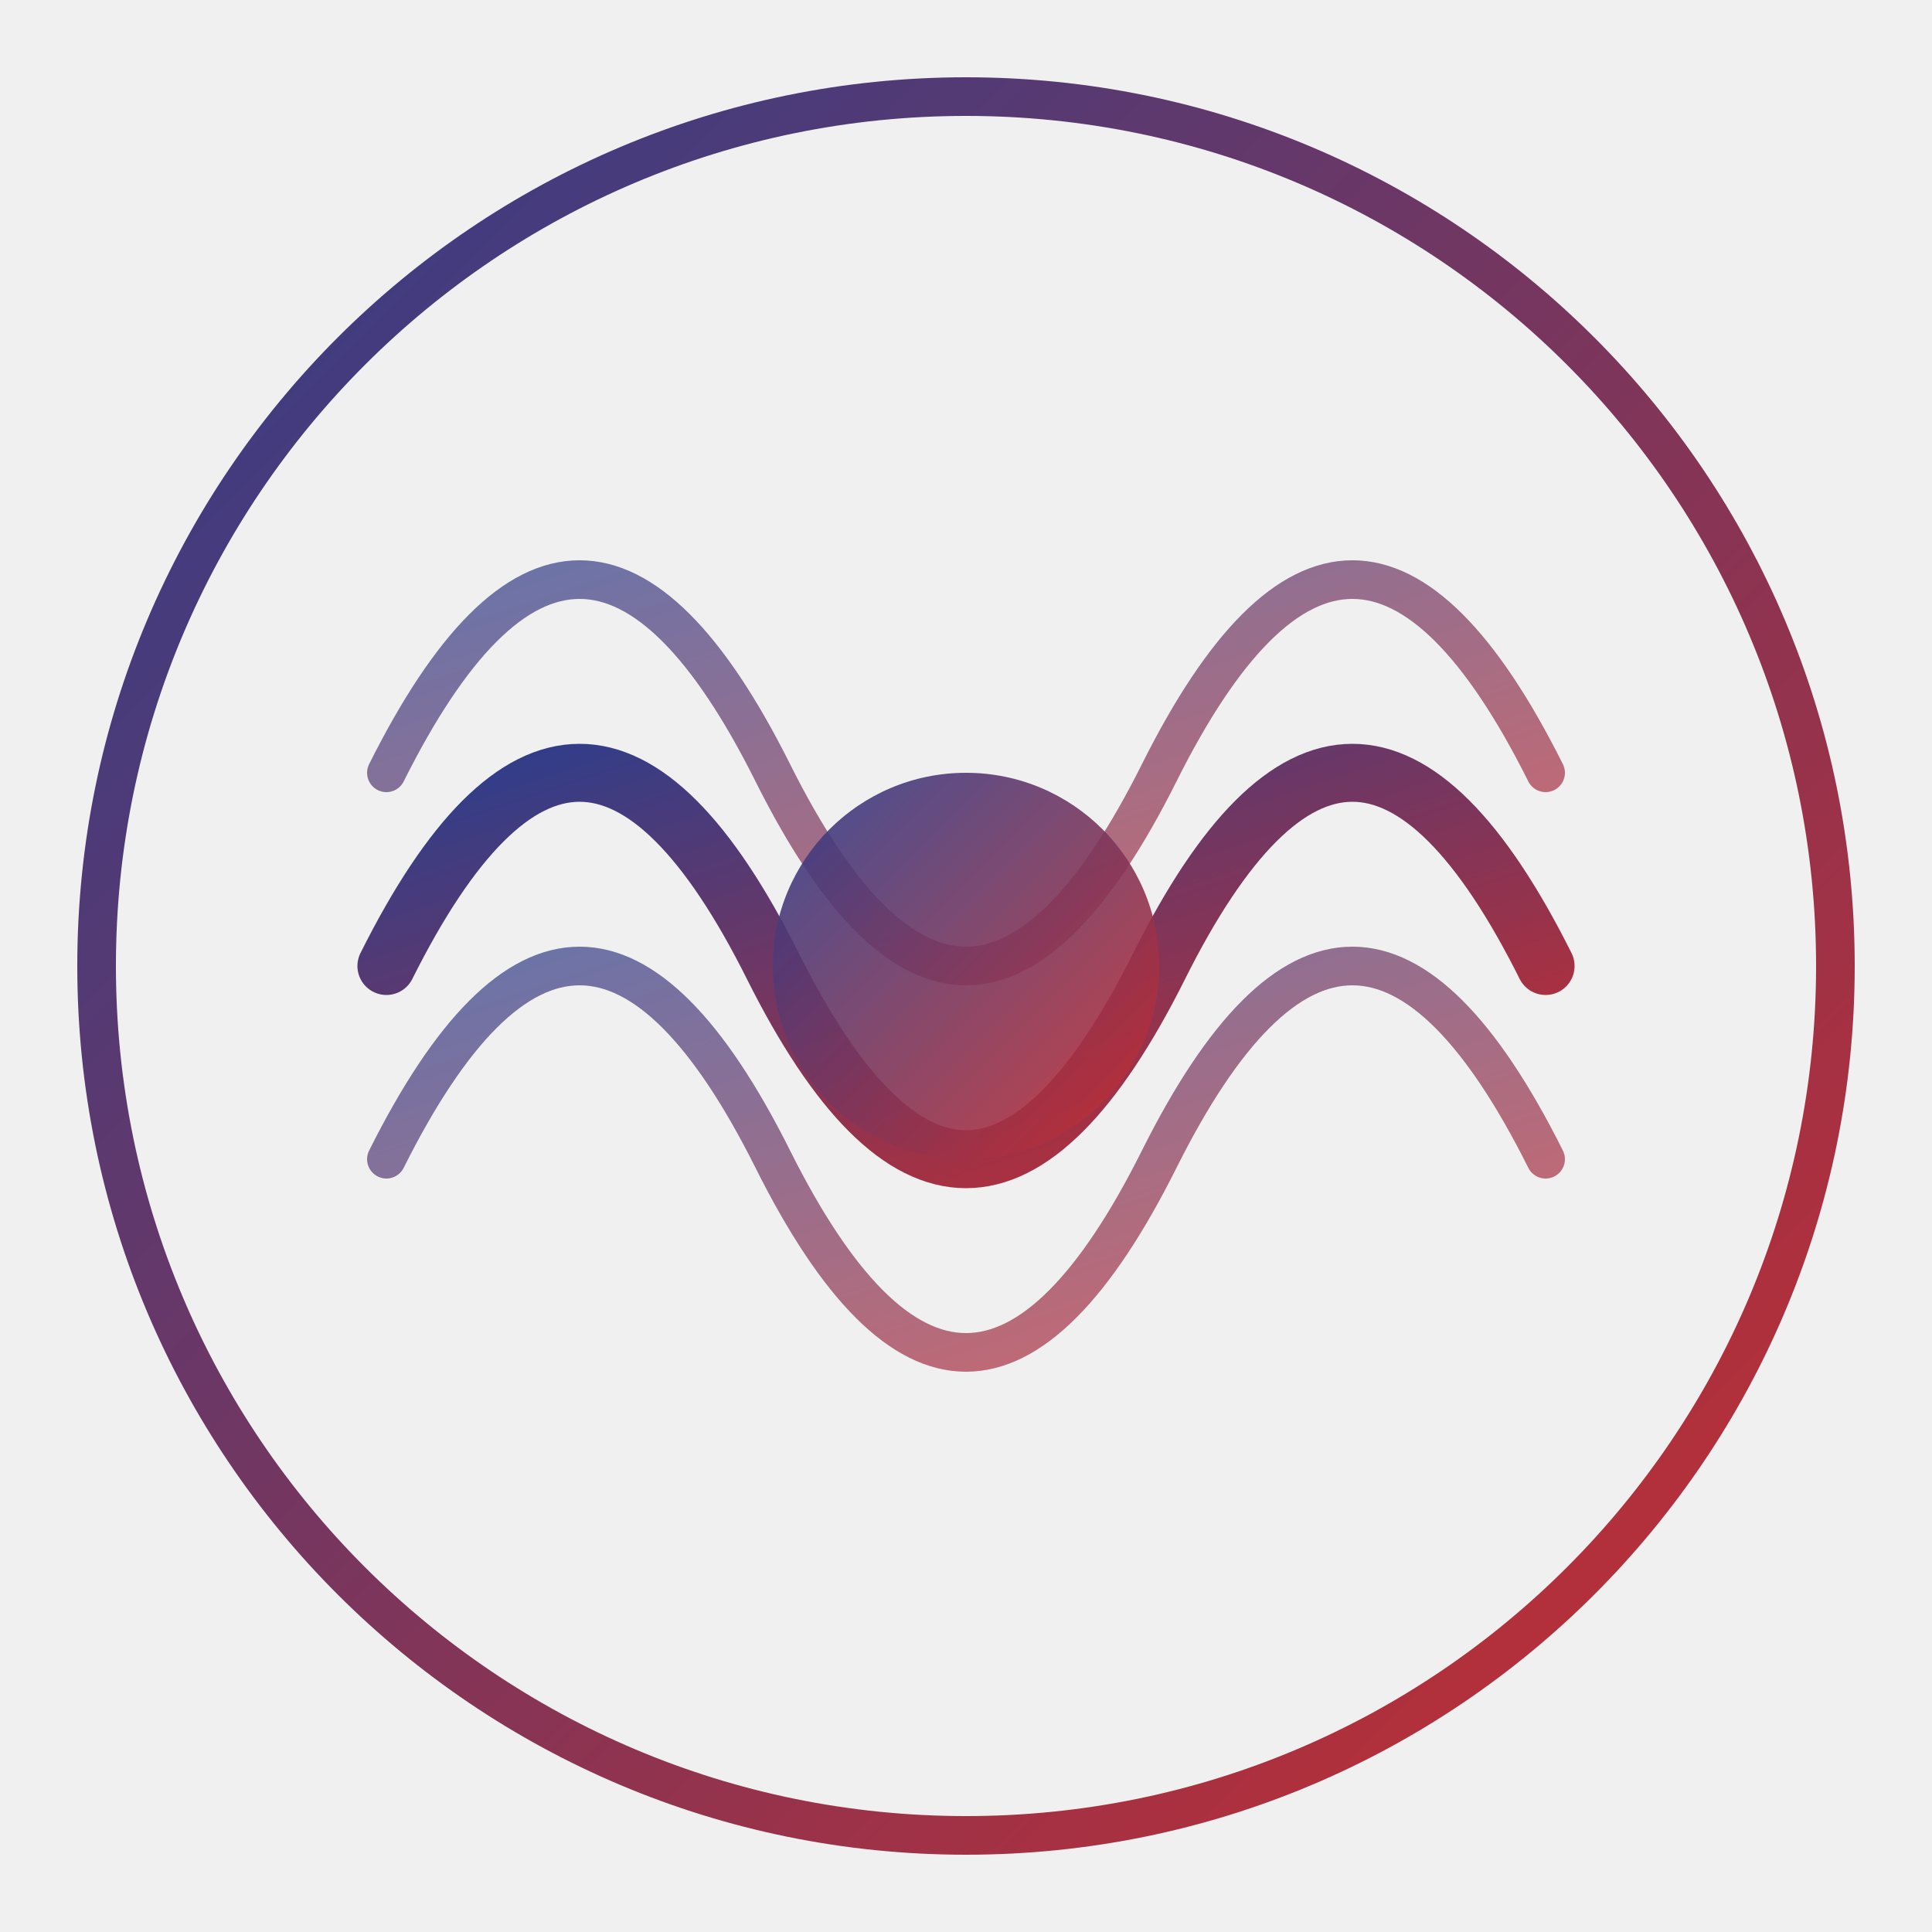
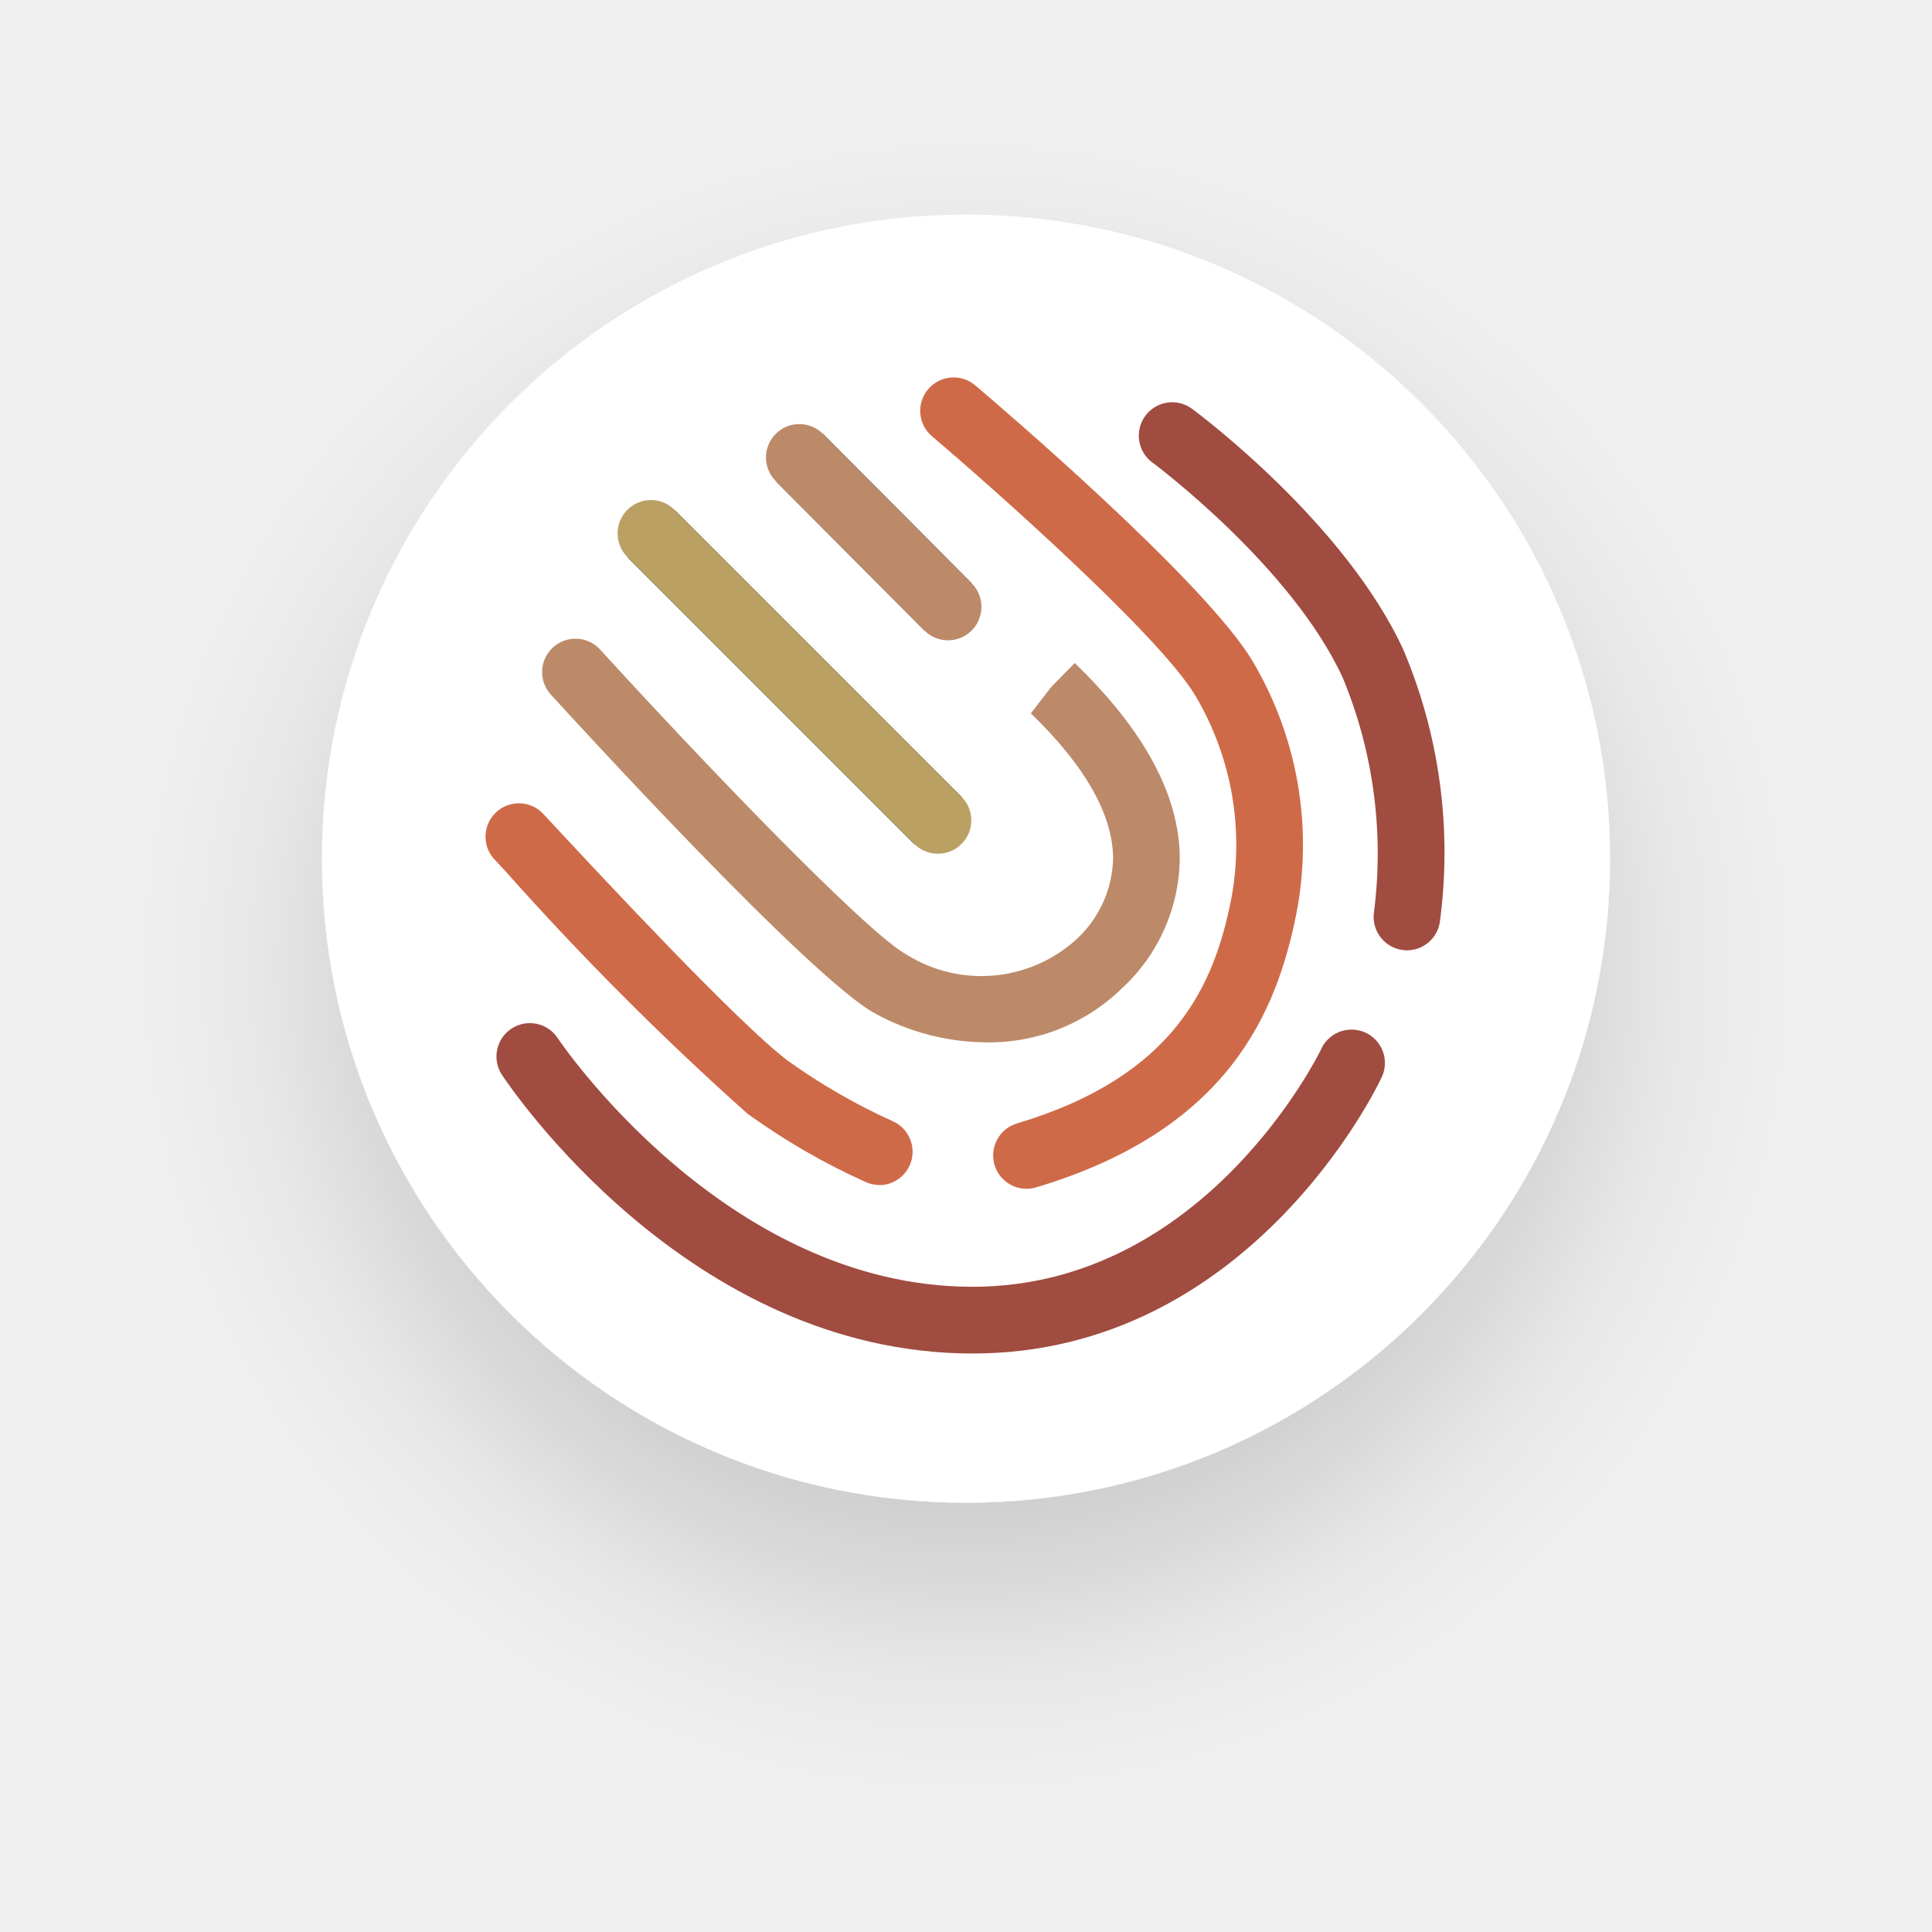
- <svg xmlns="http://www.w3.org/2000/svg" viewBox="0 0 100 100">
+ <svg xmlns="http://www.w3.org/2000/svg" width="54" height="54" viewBox="0 0 54 54">
  <defs>
-     <linearGradient id="logoGradient" x1="0%" y1="0%" x2="100%" y2="100%">
-       <stop offset="0%" stop-color="#2c3e8c" />
-       <stop offset="100%" stop-color="#c92d2d" />
-     </linearGradient>
+     <filter id="Elipse_1" x="0" y="0" width="54" height="54" filterUnits="userSpaceOnUse">
+       <feOffset dy="3" input="SourceAlpha" />
+       <feGaussianBlur stdDeviation="3" result="blur" />
+       <feFlood flood-opacity="0.161" />
+       <feComposite operator="in" in2="blur" />
+       <feComposite in="SourceGraphic" />
+     </filter>
+     <clipPath id="clip-path">
+       <rect id="Retângulo_13" data-name="Retângulo 13" width="26.821" height="27.282" fill="none" />
+     </clipPath>
  </defs>
-   <circle cx="50" cy="50" r="45" fill="none" stroke="url(#logoGradient)" stroke-width="2" />
-   <path d="M20,50 Q30,30 40,50 Q50,70 60,50 Q70,30 80,50" fill="none" stroke="url(#logoGradient)" stroke-width="3" stroke-linecap="round" />
-   <path d="M20,60 Q30,40 40,60 Q50,80 60,60 Q70,40 80,60" fill="none" stroke="url(#logoGradient)" stroke-width="2" stroke-linecap="round" opacity="0.7" />
-   <path d="M20,40 Q30,20 40,40 Q50,60 60,40 Q70,20 80,40" fill="none" stroke="url(#logoGradient)" stroke-width="2" stroke-linecap="round" opacity="0.7" />
-   <circle cx="50" cy="50" r="10" fill="url(#logoGradient)" opacity="0.9" />
+   <g id="Chat_avatar" transform="translate(9 6)">
+     <g transform="matrix(1, 0, 0, 1, -9, -6)" filter="url(#Elipse_1)">
+       <circle id="Elipse_1-2" data-name="Elipse 1" cx="18" cy="18" r="18" transform="translate(9 6)" fill="#fff" />
+     </g>
+     <g id="Grupo_17" data-name="Grupo 17" transform="translate(4.55 4.55)">
+       <g id="Grupo_14" data-name="Grupo 14" transform="translate(0 0)">
+         <g id="Grupo_13" data-name="Grupo 13" clip-path="url(#clip-path)">
+           <path id="Caminho_1" data-name="Caminho 1" d="M27.471,5.074l4.158,4.178-1.322,1.316L26.149,6.39Z" transform="translate(-18.018 -3.496)" />
+           <path id="Caminho_2" data-name="Caminho 2" d="M26.208,4.19a.93.93,0,0,1,.661.275l4.158,4.178A.933.933,0,0,1,29.7,9.958L25.547,5.781a.933.933,0,0,1,.661-1.591Z" transform="translate(-17.416 -2.887)" fill="#bc8a69" />
+         </g>
+       </g>
+       <path id="Caminho_3" data-name="Caminho 3" d="M14.133,11.9l8.038,8.038-1.319,1.319-8.038-8.038Z" transform="translate(-8.83 -8.199)" />
+       <path id="Caminho_4" data-name="Caminho 4" d="M12.868,11.02a.93.93,0,0,1,.66.273l8.038,8.038a.933.933,0,0,1-1.319,1.319l-8.038-8.038a.933.933,0,0,1,.66-1.592Z" transform="translate(-8.224 -7.594)" fill="#bba064" />
+       <g id="Grupo_16" data-name="Grupo 16" transform="translate(0 0)">
+         <g id="Grupo_15" data-name="Grupo 15" clip-path="url(#clip-path)">
+           <path id="Caminho_5" data-name="Caminho 5" d="M17.55,34.754a6.558,6.558,0,0,1-3.091-.8c-1.792-.961-8.34-8.114-9.081-8.927A.933.933,0,0,1,6.757,23.77C9.472,26.748,14.2,31.7,15.341,32.31a3.945,3.945,0,0,0,4.693-.4A3.166,3.166,0,0,0,21.1,29.606c-.012-1.223-.785-2.585-2.3-4.047l.574-.742.653-.666c1.955,1.89,2.92,3.7,2.936,5.438a5,5,0,0,1-1.6,3.639A5.311,5.311,0,0,1,17.55,34.754Z" transform="translate(-3.538 -16.17)" fill="#bc8a69" />
+           <path id="Caminho_6" data-name="Caminho 6" d="M11.025,48.9a.929.929,0,0,1-.375-.079,18.9,18.9,0,0,1-3.307-1.912A83.1,83.1,0,0,1,.575,40.128l-.324-.348a.933.933,0,0,1,1.363-1.273l.327.351c1.269,1.364,5.13,5.513,6.526,6.568A17.256,17.256,0,0,0,11.4,47.118a.933.933,0,0,1-.376,1.787Z" transform="translate(0 -26.33)" fill="#cf6a49" />
+           <path id="Caminho_7" data-name="Caminho 7" d="M14.339,67.248h0c-7.955,0-12.955-7.485-13.164-7.8A.933.933,0,0,1,2.732,58.42c.046.07,4.669,6.961,11.6,6.963h0c6.518,0,9.712-6.566,9.743-6.632a.933.933,0,1,1,1.685.8C25.618,59.866,22.022,67.248,14.339,67.248Z" transform="translate(-0.703 -39.967)" fill="#a14c40" />
+           <path id="Caminho_8" data-name="Caminho 8" d="M66.319,17.582A.934.934,0,0,1,65.4,16.5a12.849,12.849,0,0,0-.872-6.531c-1.431-3.119-5.268-5.98-5.306-6.009a.933.933,0,1,1,1.109-1.5c.173.128,4.263,3.179,5.893,6.731A14.555,14.555,0,0,1,67.238,16.8.932.932,0,0,1,66.319,17.582Z" transform="translate(-40.545 -1.57)" fill="#a14c40" />
+           <path id="Caminho_9" data-name="Caminho 9" d="M42.118,22.677a.933.933,0,0,1-.267-1.827c4.436-1.325,5.513-3.9,5.981-6.235a8.179,8.179,0,0,0-1-5.729c-1-1.671-5.649-5.794-7.357-7.242A.933.933,0,1,1,40.684.221c.653.553,6.415,5.47,7.752,7.708a10.067,10.067,0,0,1,1.225,7.052c-.543,2.715-1.861,6.039-7.276,7.657A.933.933,0,0,1,42.118,22.677Z" transform="translate(-26.976 0)" fill="#cf6a49" />
+         </g>
+       </g>
+     </g>
+   </g>
</svg>
